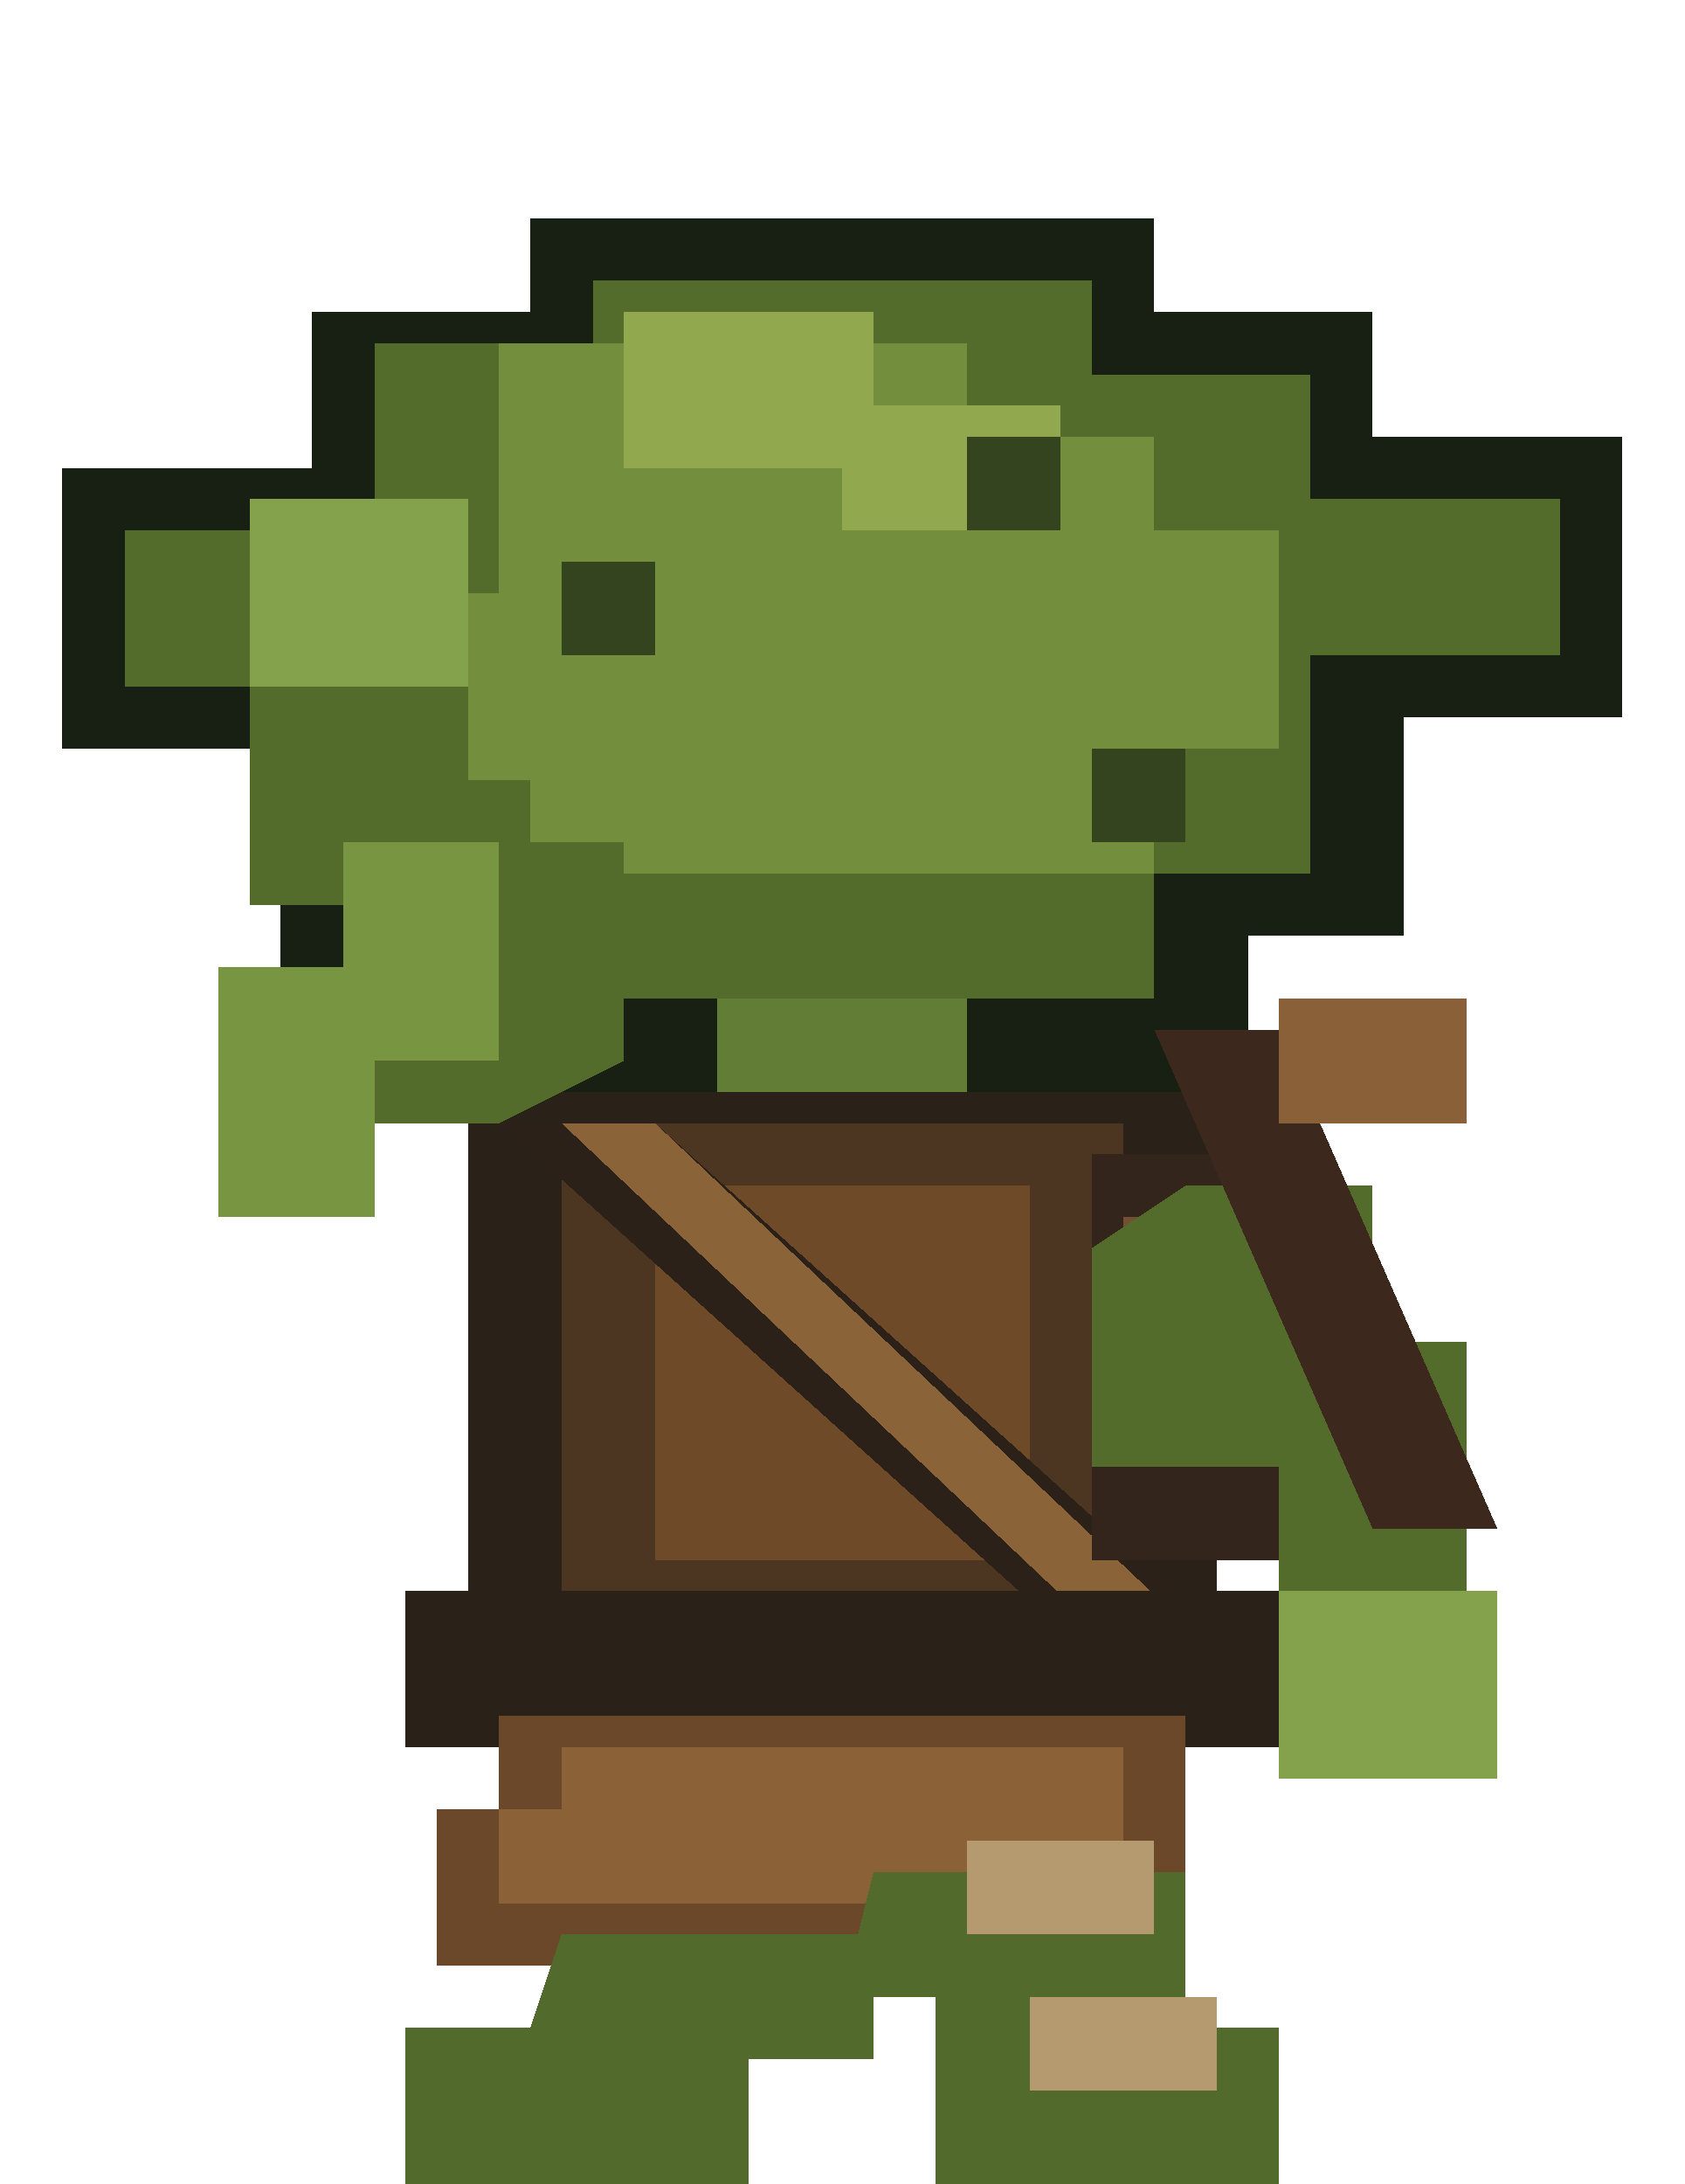
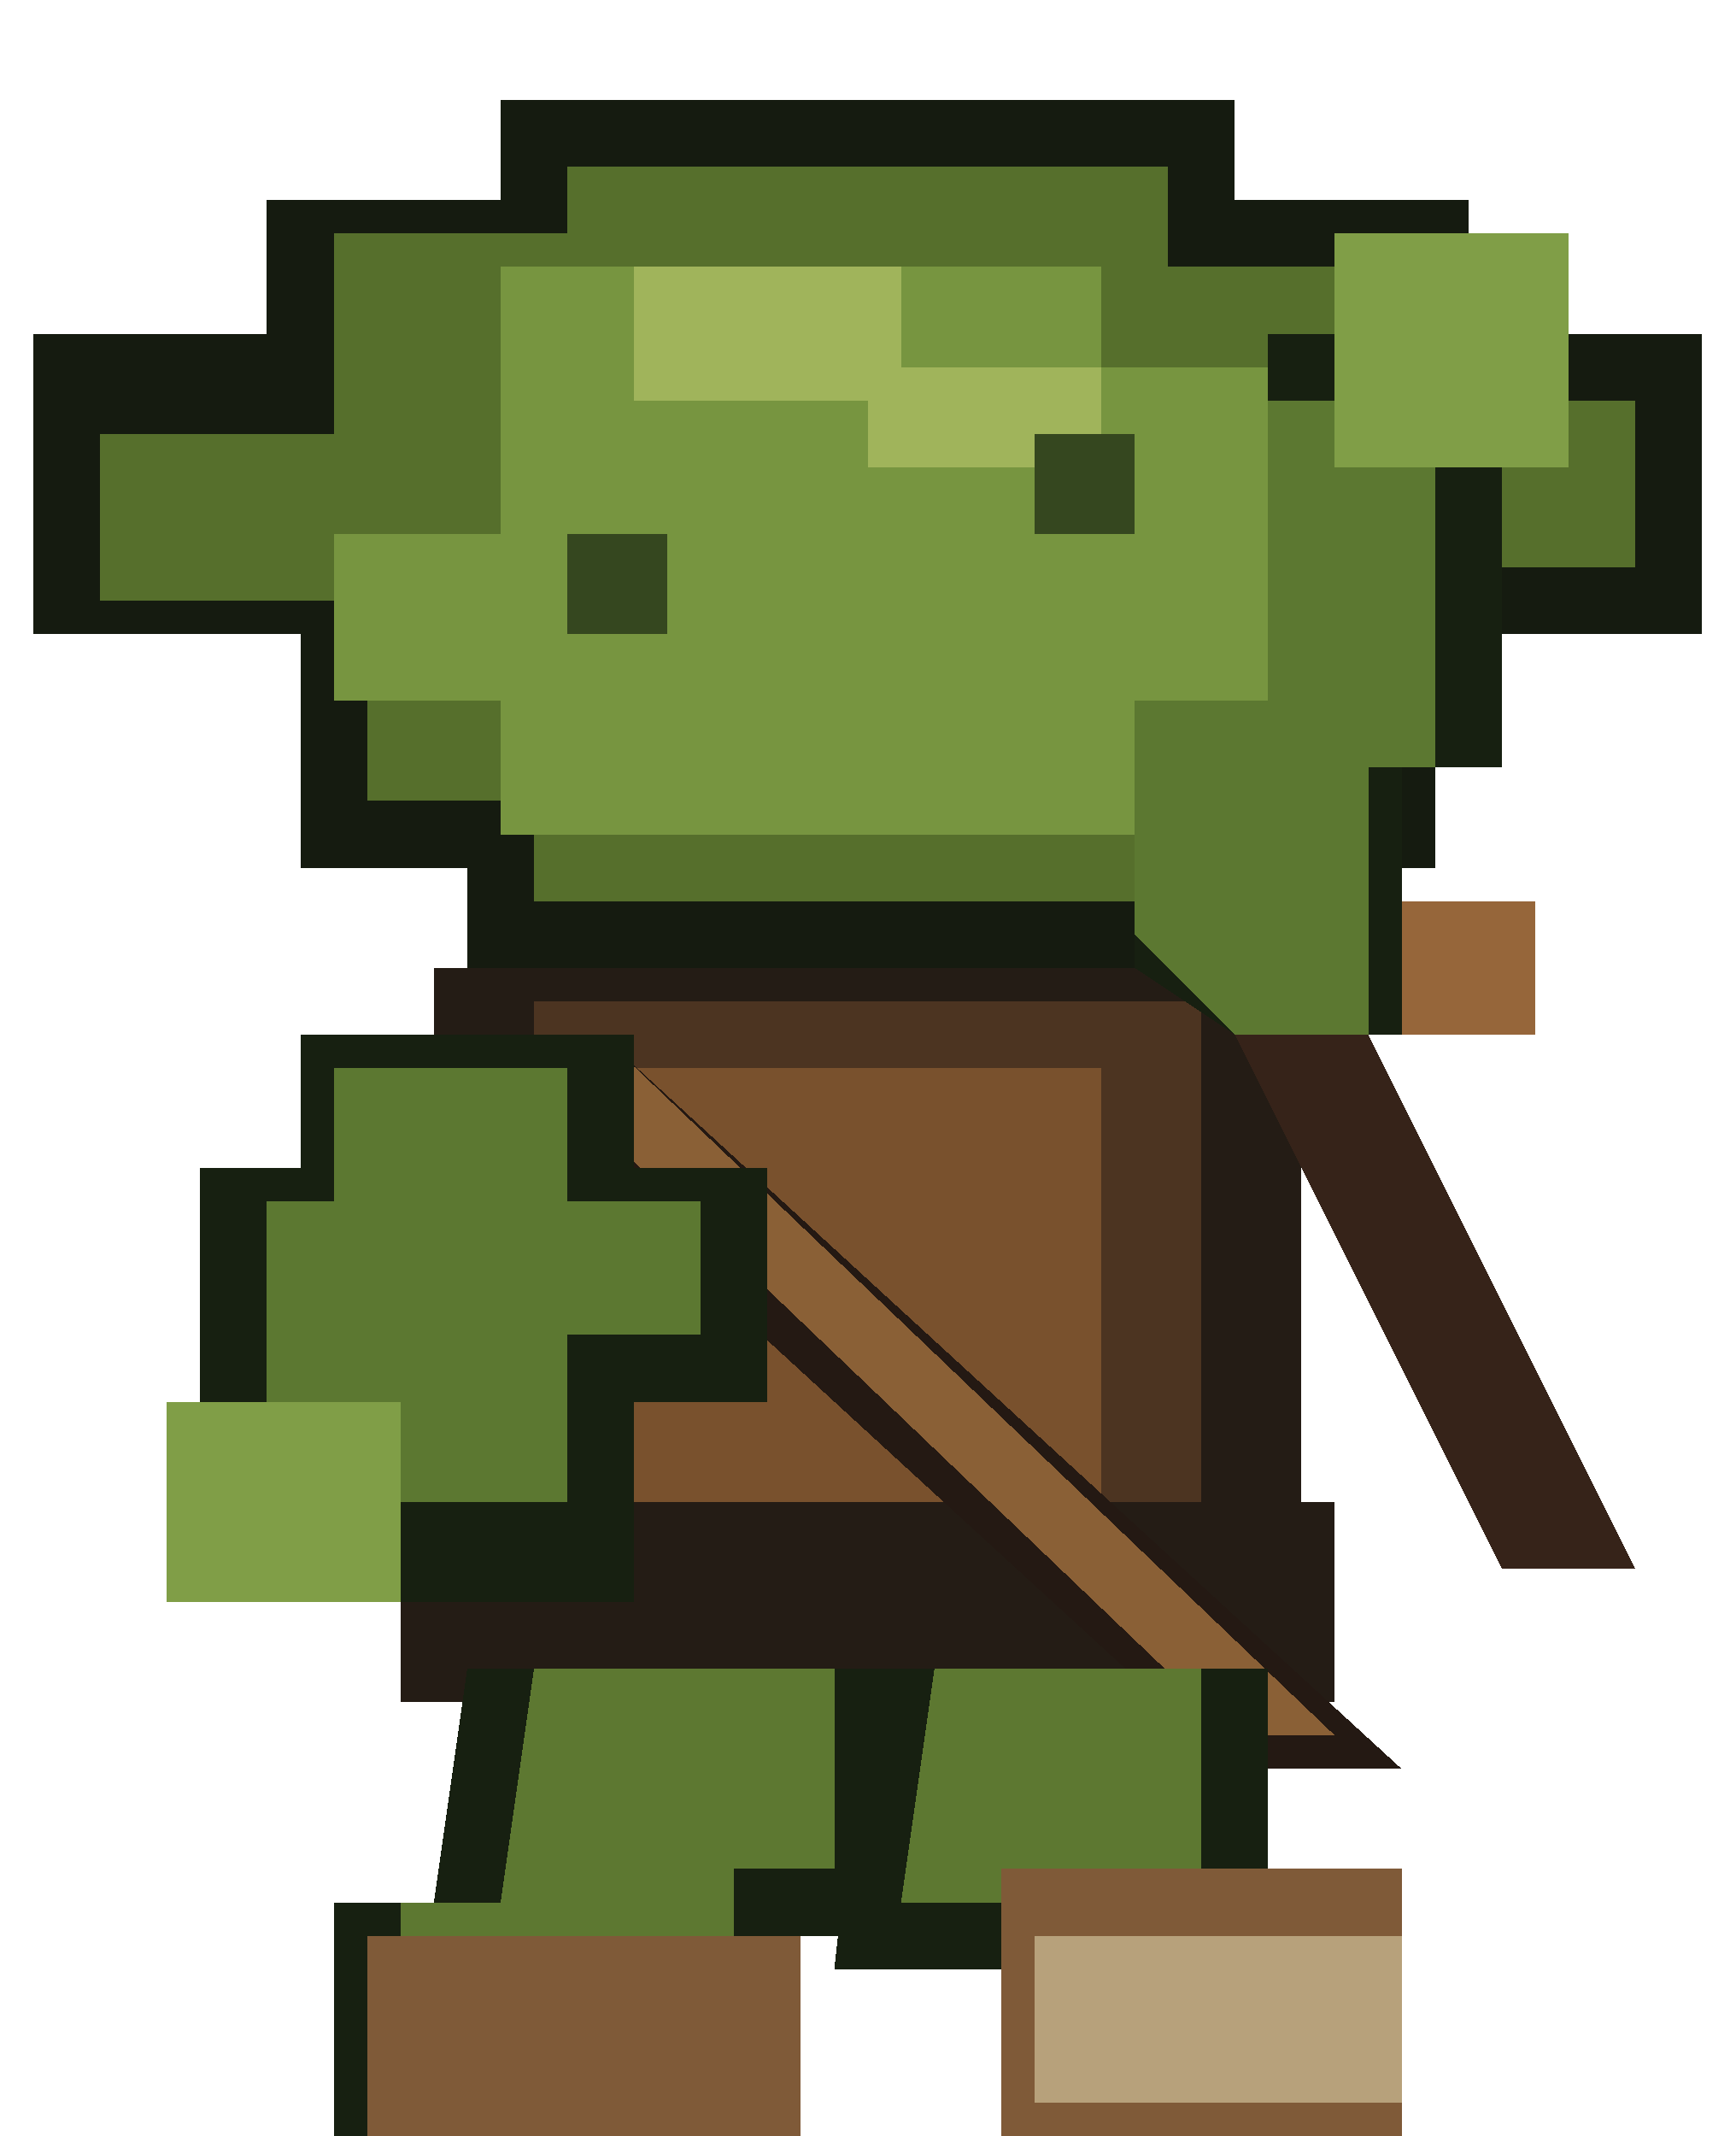
- <svg xmlns="http://www.w3.org/2000/svg" width="54" height="70" viewBox="0 0 54 70" shape-rendering="crispEdges">
-   <rect width="54" height="70" fill="none" />
-   <path fill="#172012" d="M10 10h7V7h20v3h7v4h8v9h-7v7h-5v5H14v-4H9v-7H2V15h8z" />
-   <path fill="#536b2b" d="M12 11h7V9h16v3h7v4h8v5h-8v7h-5v4H16v-3h-5v-7H4v-5h8z" />
-   <path fill="#738f3d" d="M16 11h15v3h6v3h4v7h-4v4H17v-3h-5v-6h4z" />
-   <path fill="#91a84e" d="M20 10h8v3h6v4h-7v-2h-7z" />
-   <rect x="18" y="18" width="3" height="3" fill="#33441e" />
-   <rect x="31" y="14" width="3" height="3" fill="#33441e" />
-   <rect x="35" y="24" width="3" height="3" fill="#33441e" />
-   <rect x="13" y="23" width="2" height="2" fill="#9fb65d" />
-   <rect x="23" y="32" width="8" height="4" fill="#627d36" />
-   <path fill="#2a2218" d="M15 35h24v20H15z" />
-   <path fill="#4d3621" d="M18 36h18v17H18z" />
-   <path fill="#6f4a28" d="M21 38h12v12H21z" />
-   <path fill="#2c2119" d="M16 36h5l20 18h-5z" />
-   <path fill="#8b6338" d="M18 36h3l18 17h-3z" />
-   <path fill="#33251c" d="M35 37h6v13h-6z" />
-   <rect x="36" y="39" width="4" height="8" fill="#725034" />
-   <rect x="13" y="51" width="28" height="5" fill="#2a2118" />
-   <path fill="#6c482b" d="M16 55h22v8H14v-5h2z" />
-   <path fill="#8b6138" d="M18 56h18v5H16v-3h2z" />
-   <path fill="#536b2b" d="M16 36h-5v-7H8V18h7v9h5v7z" />
-   <path fill="#789542" d="M11 27h5v7h-4v5H7v-8h4z" />
-   <rect x="8" y="16" width="7" height="6" fill="#84a14b" />
-   <path fill="#536b2b" d="M38 38h6v5h3v10h-6v-6h-6v-7z" />
-   <rect x="41" y="51" width="7" height="6" fill="#84a14b" />
-   <path fill="#526b2d" d="M18 62h10v4h-4v4H13v-5h4z" />
-   <path fill="#526b2d" d="M28 60h10v5h3v5H30v-6h-3z" />
-   <path fill="#b59a70" d="M31 59h6v3h-6zm2 5h6v3h-6z" />
-   <path fill="#3c281d" d="M37 33h4l7 16h-4z" />
-   <rect x="41" y="32" width="6" height="4" fill="#8a6038" />
+ <svg xmlns="http://www.w3.org/2000/svg" width="52" height="64" viewBox="0 0 52 64" shape-rendering="crispEdges">
+   <rect width="52" height="64" fill="none" />
+   <path fill="#151b10" d="M8 6h7V3h22v3h7v4h7v9h-8v7h-5v4H14v-4H9v-7H1v-9h7z" />
+   <path fill="#566f2c" d="M10 7h7V5h18v3h7v4h7v5h-8v7h-5v3H16v-3h-5v-6H3v-5h7z" />
+   <path fill="#779540" d="M15 8h18v3h6v4h4v6h-5v4H15v-4h-5v-5h5z" />
+   <path fill="#a0b45b" d="M19 8h8v3h6v3h-7v-2h-7z" />
+   <rect x="17" y="16" width="3" height="3" fill="#35471f" />
+   <rect x="31" y="13" width="3" height="3" fill="#35471f" />
+   <rect x="35" y="21" width="3" height="3" fill="#35471f" />
+   <path fill="#241c15" d="M13 29h26v20H13z" />
+   <path fill="#4c3421" d="M16 30h20v17H16z" />
+   <path fill="#79512d" d="M19 32h14v13H19z" />
+   <path fill="#241c15" d="M12 45h28v6H12z" />
+   <path fill="#241913" d="M13 31h5l24 22h-5z" />
+   <path fill="#8a6036" d="M15 31h3l22 21h-3z" />
+   <path fill="#362319" d="M36 29h4l9 18h-4z" />
+   <rect x="39" y="27" width="7" height="4" fill="#96663a" />
+   <path fill="#172011" d="M15 31h-6v4H6v9h5v4h8v-6h4v-7h-4v-4z" />
+   <path fill="#5c7831" d="M14 32h-4v4H8v6h4v3h5v-5h4v-4h-4v-4z" />
+   <rect x="5" y="42" width="7" height="6" fill="#809e47" />
+   <path fill="#172011" d="M37 31h5v-8h3V10h-7v11h-4v8z" />
+   <path fill="#5c7831" d="M37 31h4v-8h2V12h-5v9h-4v7z" />
+   <rect x="40" y="7" width="7" height="7" fill="#809e47" />
+   <path fill="#172011" d="M14 50h13v8h-4v6H10v-7h3z" />
+   <path fill="#5d7831" d="M16 50h9v6h-3v5H12v-4h3z" />
+   <path fill="#172011" d="M26 50h12v7h4v7H30v-5h-5z" />
+   <path fill="#5d7831" d="M28 50h8v6h3v5h-8v-4h-4z" />
+   <path fill="#7f5a38" d="M11 58h13v6H11zM30 56h12v8H30z" />
+   <rect x="31" y="58" width="11" height="5" fill="#b7a17b" />
</svg>
